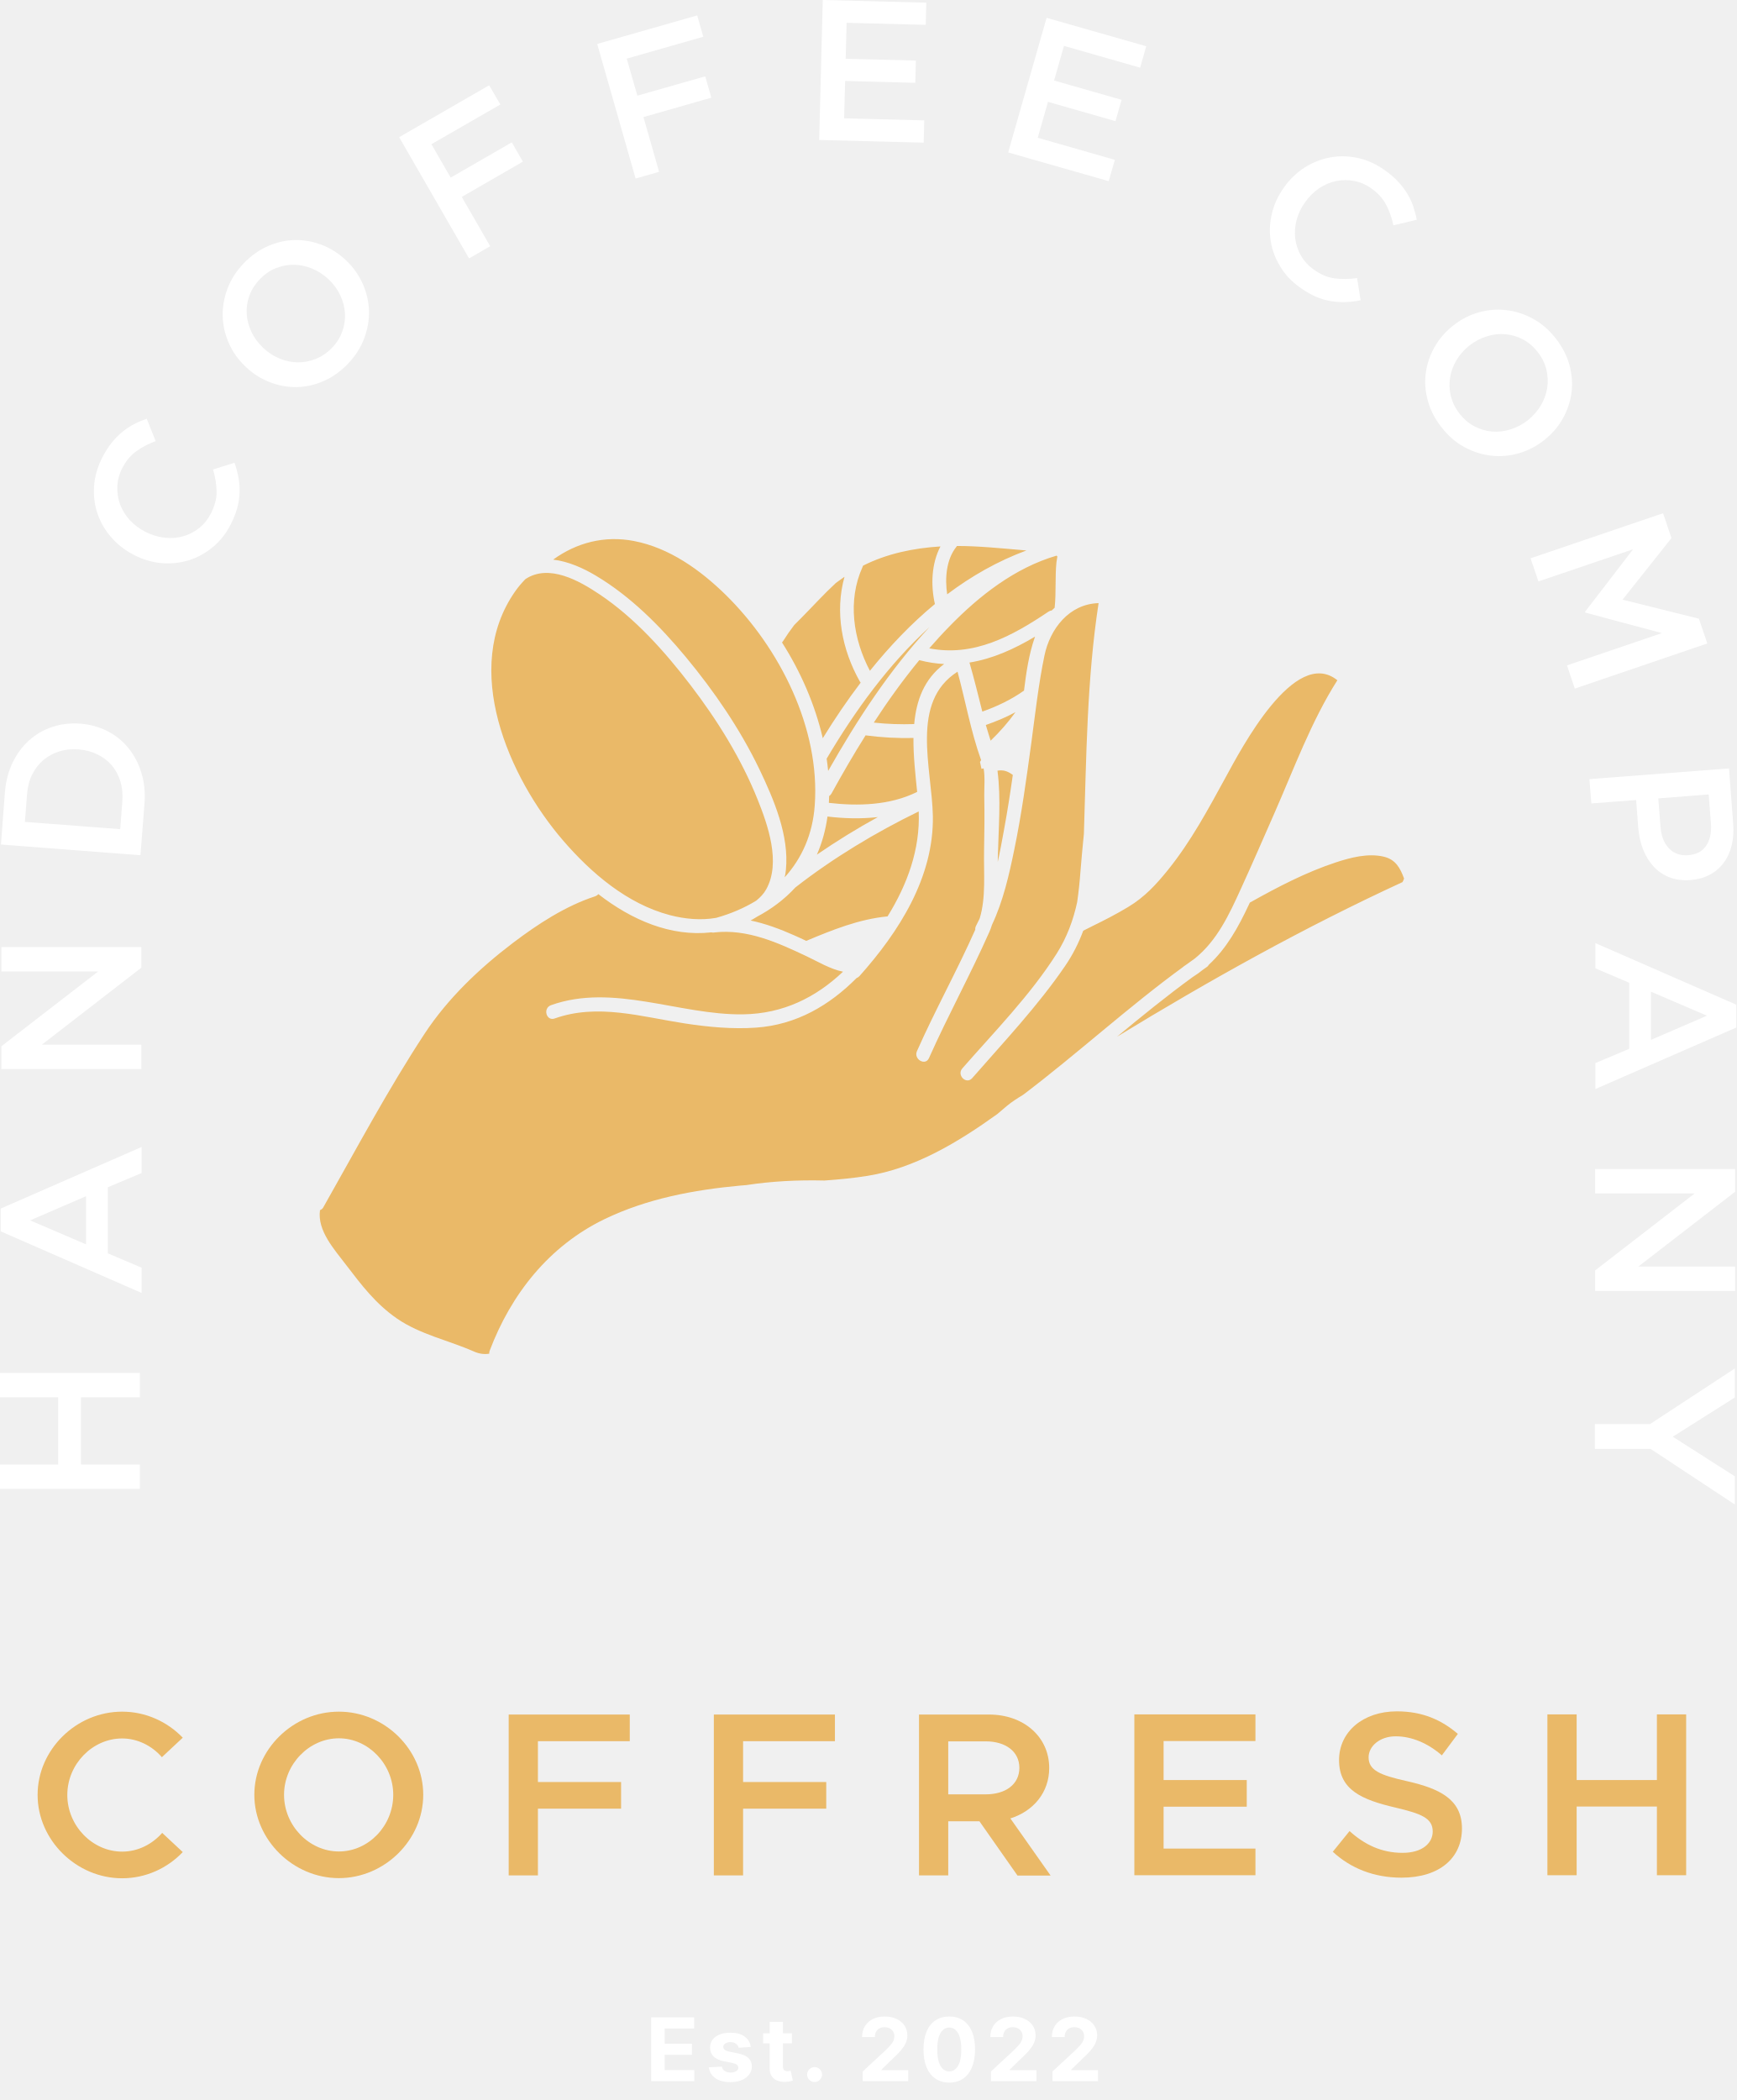
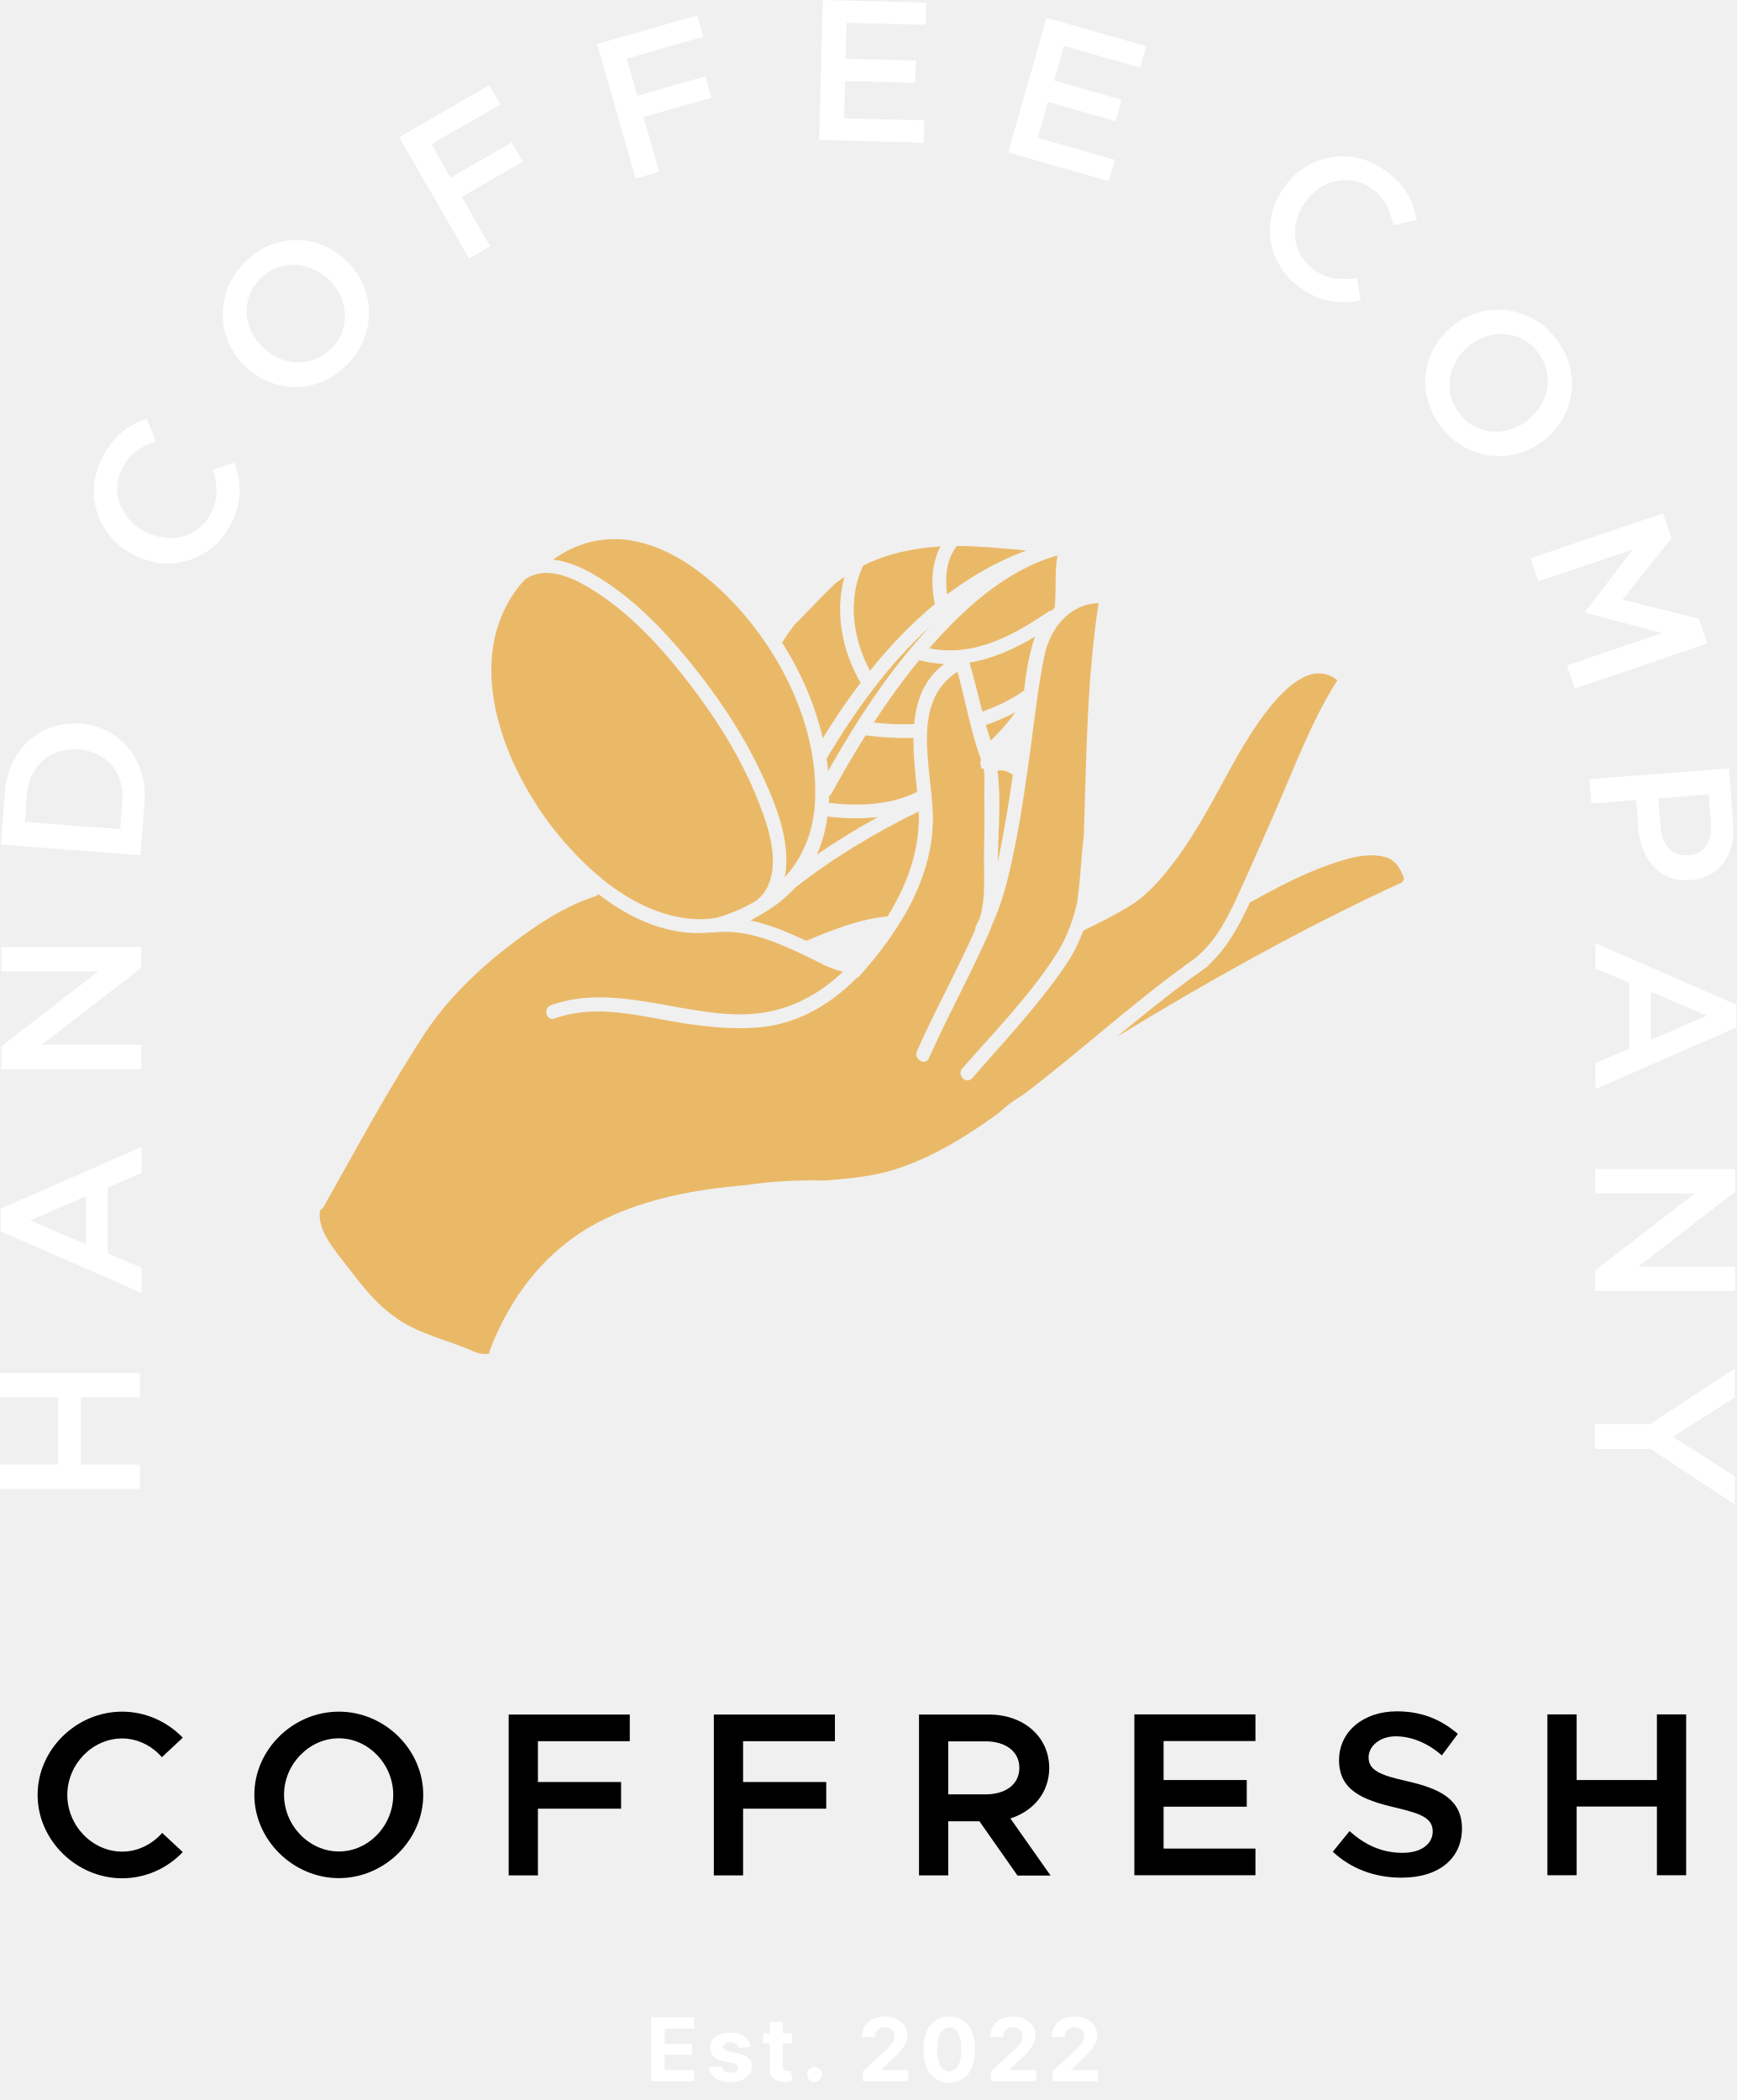
<svg xmlns="http://www.w3.org/2000/svg" width="277" height="335" viewBox="0 0 277 335" fill="none">
  <path d="M12.917 222.9H22.316V219.011H0V222.9H9.281V233.622H0V237.51H22.316V233.622H12.917V222.9ZM0.118 192.794V196.432L22.597 206.256V202.234L17.205 199.937V189.391L22.597 187.124V182.97L0.118 192.794ZM13.729 190.82V198.508L4.802 194.679L13.729 190.82ZM15.658 154.972L0.221 166.902V170.54H22.552V166.652H6.673L22.552 154.368V151.083H0.221V154.972H15.658ZM12.787 115.441C11.224 115.323 9.737 115.5 8.338 115.97C6.939 116.426 5.702 117.148 4.626 118.121C3.551 119.094 2.668 120.287 1.99 121.699C1.328 123.113 0.915 124.675 0.782 126.413L0.15 134.72L22.408 136.428L23.055 128.121C23.188 126.383 23.01 124.763 22.554 123.276C22.097 121.774 21.405 120.463 20.492 119.342C19.579 118.209 18.459 117.309 17.134 116.632C15.808 115.955 14.365 115.557 12.788 115.439L12.787 115.441ZM12.536 119.55C13.656 119.638 14.657 119.904 15.54 120.345C16.438 120.787 17.205 121.361 17.823 122.083C18.442 122.805 18.898 123.66 19.207 124.645C19.501 125.633 19.604 126.707 19.515 127.87L19.177 132.273L3.975 131.11L4.314 126.707C4.402 125.543 4.667 124.498 5.124 123.57C5.595 122.642 6.185 121.862 6.92 121.243C7.642 120.639 8.495 120.167 9.453 119.874C10.396 119.565 11.427 119.462 12.532 119.55H12.536ZM37.415 73.818L33.997 74.894C34.35 76.16 34.541 77.338 34.556 78.444C34.571 79.549 34.261 80.711 33.643 81.919C33.157 82.862 32.523 83.642 31.743 84.261C30.963 84.88 30.093 85.307 29.15 85.572C28.207 85.823 27.219 85.896 26.188 85.763C25.171 85.645 24.17 85.337 23.184 84.835C22.196 84.319 21.358 83.687 20.679 82.935C19.987 82.17 19.486 81.345 19.147 80.432C18.823 79.519 18.676 78.562 18.721 77.574C18.765 76.573 19.029 75.601 19.515 74.658C20.105 73.524 20.842 72.626 21.755 71.977C22.668 71.315 23.698 70.784 24.834 70.373L23.405 66.809C22.713 67.045 22.035 67.325 21.386 67.664C20.739 68.002 20.12 68.416 19.515 68.902C18.926 69.374 18.367 69.948 17.821 70.625C17.291 71.287 16.79 72.084 16.318 72.982C15.551 74.499 15.11 76.016 15.007 77.548C14.904 79.065 15.08 80.524 15.551 81.923C16.023 83.307 16.745 84.573 17.746 85.709C18.734 86.857 19.94 87.785 21.355 88.522C22.797 89.259 24.271 89.701 25.773 89.833C27.29 89.951 28.735 89.803 30.104 89.377C31.488 88.95 32.755 88.258 33.918 87.301C35.082 86.358 36.04 85.15 36.79 83.692C37.261 82.765 37.615 81.88 37.851 81.027C38.086 80.172 38.204 79.347 38.219 78.552C38.249 77.742 38.189 76.962 38.043 76.18C37.91 75.4 37.69 74.618 37.411 73.824L37.415 73.818ZM55.224 41.548C54.09 40.472 52.824 39.647 51.41 39.088C49.995 38.544 48.551 38.278 47.094 38.293C45.637 38.308 44.207 38.632 42.778 39.251C41.364 39.855 40.054 40.783 38.859 42.034C37.68 43.271 36.812 44.627 36.281 46.084C35.737 47.543 35.486 49.015 35.529 50.487C35.574 51.974 35.913 53.403 36.53 54.787C37.149 56.172 38.017 57.41 39.168 58.483C40.301 59.574 41.583 60.399 42.982 60.943C44.396 61.502 45.84 61.768 47.298 61.753C48.755 61.723 50.184 61.415 51.614 60.795C53.028 60.191 54.339 59.248 55.531 58.012C56.709 56.761 57.579 55.405 58.109 53.962C58.653 52.503 58.904 51.031 58.861 49.559C58.816 48.072 58.477 46.643 57.858 45.259C57.239 43.875 56.371 42.636 55.222 41.548H55.224ZM52.441 44.567C53.221 45.317 53.84 46.157 54.281 47.099C54.723 48.042 54.974 48.985 55.032 49.956C55.091 50.928 54.959 51.886 54.62 52.842C54.281 53.8 53.737 54.683 52.97 55.478C52.205 56.273 51.35 56.862 50.392 57.245C49.434 57.627 48.463 57.819 47.476 57.804C46.503 57.789 45.532 57.584 44.574 57.185C43.616 56.789 42.748 56.215 41.953 55.463C41.173 54.712 40.554 53.873 40.112 52.945C39.671 52.002 39.42 51.044 39.36 50.087C39.3 49.114 39.433 48.143 39.774 47.2C40.112 46.243 40.672 45.36 41.424 44.565C42.189 43.77 43.044 43.166 44.002 42.782C44.959 42.401 45.93 42.223 46.918 42.238C47.904 42.253 48.862 42.459 49.82 42.857C50.777 43.256 51.645 43.83 52.442 44.567H52.441ZM78.041 13.608L63.68 21.885L74.831 41.224L78.204 39.281L73.668 31.415L83.418 25.789L81.65 22.71L71.9 28.336L68.821 23.005L79.824 16.672L78.041 13.608ZM111.228 2.46L95.275 7.011L101.403 28.484L105.145 27.409L102.655 18.675L113.481 15.583L112.508 12.181L101.682 15.26L99.989 9.353L112.201 5.862L111.228 2.46ZM147.773 0.426L131.262 0L130.688 22.328L147.364 22.755L147.451 19.205L134.665 18.881L134.828 12.916L146.022 13.211L146.11 9.661L134.916 9.383L135.063 3.638L147.687 3.962L147.775 0.426H147.773ZM182.861 7.379L166.967 2.843L160.84 24.317L176.882 28.898L177.855 25.495L165.555 21.975L167.19 16.245L177.958 19.324L178.93 15.922L168.162 12.843L169.739 7.319L181.892 10.795L182.865 7.377L182.861 7.379ZM217.063 47.896L216.504 44.361C215.193 44.537 213.999 44.552 212.91 44.406C211.805 44.258 210.701 43.802 209.595 43.007C208.726 42.388 208.048 41.651 207.549 40.783C207.062 39.928 206.754 39.015 206.636 38.042C206.518 37.07 206.591 36.084 206.857 35.081C207.122 34.081 207.579 33.138 208.226 32.238C208.86 31.34 209.61 30.604 210.45 30.029C211.305 29.47 212.203 29.072 213.161 28.881C214.104 28.69 215.077 28.675 216.05 28.866C217.02 29.057 217.95 29.455 218.803 30.074C219.849 30.811 220.629 31.679 221.145 32.682C221.662 33.669 222.043 34.758 222.294 35.951L226.021 35.053C225.888 34.331 225.697 33.624 225.461 32.932C225.225 32.24 224.917 31.563 224.518 30.914C224.122 30.25 223.635 29.603 223.046 28.984C222.472 28.349 221.765 27.747 220.925 27.158C219.54 26.17 218.096 25.508 216.609 25.2C215.107 24.876 213.647 24.846 212.205 25.112C210.761 25.377 209.407 25.922 208.125 26.732C206.859 27.541 205.753 28.602 204.84 29.898C203.897 31.223 203.25 32.609 202.909 34.096C202.556 35.568 202.496 37.012 202.719 38.441C202.939 39.87 203.456 41.224 204.236 42.505C205.003 43.802 206.062 44.92 207.403 45.863C208.243 46.467 209.081 46.954 209.878 47.305C210.688 47.659 211.483 47.895 212.278 48.027C213.073 48.16 213.853 48.218 214.65 48.19C215.445 48.16 216.24 48.072 217.065 47.896H217.063ZM246.333 70.225C247.571 69.252 248.557 68.118 249.309 66.792C250.046 65.466 250.518 64.097 250.709 62.638C250.899 61.196 250.782 59.722 250.385 58.235C249.973 56.733 249.236 55.319 248.176 53.964C247.115 52.608 245.892 51.563 244.537 50.828C243.168 50.09 241.753 49.634 240.279 49.471C238.807 49.295 237.333 49.426 235.876 49.84C234.416 50.253 233.077 50.945 231.839 51.931C230.602 52.904 229.614 54.037 228.862 55.364C228.11 56.675 227.654 58.059 227.463 59.518C227.272 60.962 227.375 62.434 227.787 63.921C228.185 65.408 228.92 66.837 229.996 68.191C231.057 69.548 232.263 70.593 233.634 71.328C235.004 72.065 236.418 72.522 237.89 72.684C239.365 72.86 240.822 72.729 242.279 72.316C243.738 71.903 245.093 71.197 246.329 70.225H246.333ZM243.74 67.043C242.885 67.707 241.957 68.192 240.971 68.502C239.984 68.811 238.998 68.928 238.04 68.841C237.067 68.766 236.139 68.487 235.241 68.016C234.343 67.559 233.548 66.882 232.871 66.012C232.179 65.144 231.723 64.215 231.472 63.214C231.221 62.213 231.178 61.226 231.339 60.253C231.487 59.28 231.825 58.352 232.355 57.455C232.884 56.572 233.578 55.79 234.431 55.113C235.286 54.449 236.214 53.964 237.2 53.654C238.188 53.345 239.174 53.227 240.132 53.315C241.104 53.39 242.032 53.669 242.93 54.125C243.828 54.596 244.625 55.274 245.302 56.144C245.994 57.011 246.451 57.941 246.702 58.942C246.937 59.943 246.982 60.93 246.834 61.903C246.672 62.875 246.333 63.803 245.804 64.701C245.272 65.586 244.58 66.366 243.742 67.043H243.74ZM265.143 100.993L249.987 106.148L251.238 109.844L272.376 102.643L271.034 98.696L258.852 95.662L266.659 85.838L265.317 81.876L244.18 89.064L245.433 92.748L260.532 87.622L252.873 97.594L252.918 97.727L265.143 100.997V100.993ZM269.68 140.391C270.828 140.303 271.844 140.023 272.714 139.566C273.597 139.11 274.349 138.476 274.938 137.696C275.543 136.916 275.984 135.988 276.25 134.913C276.515 133.837 276.603 132.659 276.5 131.362L275.838 122.584L253.567 124.292L253.876 128.166L261.02 127.621L261.359 132.055C261.462 133.291 261.712 134.426 262.124 135.487C262.537 136.547 263.097 137.445 263.789 138.212C264.481 138.977 265.336 139.552 266.322 139.95C267.31 140.333 268.428 140.479 269.68 140.391ZM269.296 136.43C268.088 136.519 267.072 136.164 266.277 135.354C265.482 134.544 265.025 133.409 264.908 131.907L264.554 127.356L272.596 126.737L272.95 131.303C273.068 132.762 272.817 133.953 272.213 134.883C271.609 135.811 270.638 136.325 269.296 136.428V136.43ZM277 163.913V160.275L254.521 150.451V154.473L259.913 156.77V167.316L254.521 169.585V173.722L277 163.913ZM263.39 165.887V158.199L272.318 162.028L263.39 165.887ZM261.372 202.045L276.809 190.115V186.492H254.478V190.381H270.357L254.478 202.665V205.934H276.809V202.045H261.372ZM263.331 231.134L276.764 240V235.509L266.866 229.19L276.764 222.932V218.306L263.243 227.172H254.433V231.134H263.331Z" fill="white" />
  <path d="M174.187 147.784C173.73 148.018 173.273 148.237 172.816 148.471C172.093 150.404 171.164 152.29 169.896 154.133C165.546 160.496 160.163 166.187 155.092 171.995C154.148 173.064 152.584 171.498 153.528 170.431C158.675 164.549 164.353 158.772 168.555 152.158C170.222 149.525 171.224 146.773 171.844 143.921C172.08 142.282 172.258 140.614 172.374 138.977C172.537 136.987 172.713 134.997 172.919 133.007C173.318 120.704 173.391 108.415 175.263 96.213C170.559 96.345 167.506 100.325 166.622 104.597C165.679 109.147 165.164 113.799 164.544 118.407C163.761 124.156 162.98 129.906 161.8 135.597C160.974 139.622 160.03 143.776 158.261 147.52C158.143 147.916 157.995 148.31 157.819 148.705C154.811 155.495 151.227 162.005 148.204 168.792C147.629 170.095 145.711 168.969 146.286 167.681C149.191 161.126 152.685 154.852 155.592 148.297C155.562 148.107 155.607 147.886 155.725 147.667C155.916 147.301 156.109 146.92 156.285 146.539C157.332 143.189 156.918 139.137 156.993 135.712C157.051 132.801 157.081 129.875 157.023 126.95C157.008 125.648 157.171 123.979 156.92 122.576C156.802 122.606 156.684 122.621 156.581 122.649C156.493 122.283 156.418 121.917 156.345 121.551C156.403 121.449 156.463 121.359 156.521 121.257C154.884 116.692 154.03 111.85 152.76 107.153C145.151 111.995 148.676 122.5 148.824 130.181C148.987 139.954 143.412 148.659 137.115 155.71C136.967 155.872 136.819 155.959 136.658 156.019C132.353 160.35 127.089 163.48 120.6 163.934C116.839 164.197 112.961 163.831 109.245 163.261C102.359 162.208 95.34 160.028 88.497 162.471C87.154 162.954 86.564 160.833 87.907 160.35C97.831 156.808 108.374 161.944 118.519 161.812C125.008 161.724 130.212 159.062 134.488 155.01C132.454 154.599 130.36 153.341 128.752 152.581C124.12 150.387 119.225 148.148 113.961 148.748C113.946 148.748 113.931 148.763 113.916 148.763H113.886C113.738 148.778 113.605 148.763 113.487 148.733C107 149.465 100.776 146.758 95.452 142.633C95.334 142.78 95.171 142.897 94.935 142.985C90.188 144.536 85.764 147.433 81.811 150.432C76.474 154.484 71.445 159.268 67.758 164.87C61.904 173.779 56.845 183.303 51.596 192.565C51.463 192.829 51.257 192.974 51.051 193.048C50.594 196.326 53.308 199.265 55.224 201.798C57.701 205.031 59.943 208 63.334 210.341C67.02 212.886 71.606 213.823 75.663 215.623C76.474 215.974 77.299 216.076 78.052 215.945C78.037 215.798 78.052 215.638 78.125 215.461C81.532 206.448 87.577 198.782 96.411 194.496C103.194 191.218 110.655 189.814 118.131 189.126C118.427 189.111 118.736 189.082 119.03 189.054C123.16 188.424 127.274 188.22 131.52 188.322C133.819 188.16 136.121 187.941 138.391 187.577C145.955 186.376 152.858 182.207 159.109 177.716C159.626 177.278 160.141 176.839 160.658 176.399C161.439 175.756 162.31 175.199 163.208 174.658L163.326 174.571C171.982 168.003 180.003 160.628 188.792 154.22C188.85 154.161 188.91 154.103 188.998 154.058C189.043 154.029 189.086 154.001 189.131 153.971C189.618 153.62 190.118 153.254 190.62 152.903C194.174 150.036 196.09 145.909 197.978 141.755C199.806 137.76 201.546 133.737 203.315 129.715C206.413 122.679 209.2 115.04 213.357 108.517C206.544 103.045 197.933 119.62 195.543 123.981C192.712 129.146 190.058 134.135 186.343 138.758C184.44 141.114 182.612 143.104 179.986 144.683C178.099 145.824 176.153 146.82 174.175 147.784H174.187ZM168.686 88.781C168.641 88.724 168.598 88.679 168.568 88.635C161.903 90.58 156.212 95.043 151.448 99.944C150.341 101.07 149.279 102.241 148.247 103.426C155.339 104.816 161.444 101.496 167.27 97.573C167.447 97.456 167.624 97.399 167.785 97.384C167.933 97.237 168.094 97.092 168.257 96.945V96.901C168.508 94.515 168.302 92.087 168.538 89.718C168.583 89.396 168.626 89.088 168.686 88.781ZM133.34 93.008C131.422 94.779 129.654 96.739 127.885 98.525C127.488 98.918 127.089 99.314 126.705 99.71C126.072 100.544 125.467 101.406 124.907 102.298C124.862 102.373 124.804 102.43 124.759 102.49C127.767 107.214 130.023 112.422 131.261 117.762C133.119 114.749 135.125 111.765 137.306 108.898C137.263 108.853 137.218 108.796 137.188 108.736C134.299 103.63 133.162 97.618 134.726 92.014C134.254 92.336 133.797 92.672 133.34 93.008ZM223.749 140.716C223.852 140.525 223.94 140.335 224 140.146C223.395 138.537 222.702 137.102 220.711 136.649C218.219 136.078 215.477 136.796 213.117 137.57C208.325 139.15 203.827 141.506 199.433 143.964C199.418 143.979 199.403 143.979 199.388 143.994C199.33 144.111 199.285 144.228 199.225 144.345C197.53 147.959 195.686 151.279 192.854 153.899C192.781 154.03 192.663 154.177 192.5 154.279C192.309 154.411 192.131 154.543 191.94 154.673C191.41 155.099 190.848 155.508 190.259 155.874C186.114 158.887 182.148 162.12 178.196 165.383C192.942 156.385 208.115 147.914 223.747 140.718L223.749 140.716ZM158.04 118.156C157.789 117.322 157.51 116.488 157.274 115.654C158.91 115.083 160.502 114.425 162.006 113.606C160.826 115.245 159.5 116.752 158.04 118.156ZM163.364 110.169C161.313 111.618 159.072 112.684 156.714 113.519C156.051 110.901 155.416 108.281 154.663 105.691C158.336 105.106 161.8 103.541 165.134 101.551C165.119 101.596 165.104 101.624 165.089 101.668C164.145 104.346 163.718 107.287 163.364 110.169ZM145.728 117.718C145.698 120.57 146.037 123.526 146.318 126.335C146.303 126.35 146.288 126.35 146.273 126.35C141.983 128.47 136.924 128.617 132.235 128.076C132.25 127.725 132.265 127.359 132.278 126.993C132.411 126.906 132.544 126.774 132.647 126.597C134.372 123.466 136.171 120.351 138.089 117.307C140.625 117.643 143.176 117.79 145.728 117.718ZM132.014 130.256C134.653 130.577 137.381 130.649 140.05 130.343C136.718 132.171 133.445 134.191 130.317 136.34C131.173 134.408 131.718 132.361 132.014 130.254V130.256ZM132.117 122.985V122.97C132.059 122.327 131.969 121.683 131.881 121.04V121.025C136.364 113.446 141.732 105.999 148.294 100.031C141.91 106.878 136.718 114.866 132.117 122.985ZM163.083 87.756C163.304 87.785 163.525 87.8 163.746 87.813C159.16 89.51 154.957 91.91 151.109 94.807C150.725 92.261 150.961 89.263 152.554 87.258C152.599 87.213 152.627 87.156 152.657 87.096C156.137 87.096 159.618 87.462 163.083 87.754V87.756ZM150.034 87.17C148.588 89.935 148.47 93.359 149.15 96.358C145.344 99.504 141.91 103.118 138.782 107.008C136.113 101.962 135.185 95.831 137.587 90.491C137.632 90.403 137.66 90.329 137.675 90.242C141.494 88.311 145.756 87.432 150.032 87.17H150.034ZM101.151 86.306C106.799 87.39 111.725 90.929 115.749 94.864C124.39 103.35 130.879 116.194 129.978 128.483C129.654 133.091 127.915 136.939 125.186 139.952C125.274 139.559 125.334 139.178 125.379 138.767C125.924 133.295 123.461 127.547 121.161 122.732C118.064 116.295 113.979 110.327 109.423 104.825C105.323 99.894 100.634 95.154 95.089 91.849C93.098 90.649 90.665 89.552 88.246 89.274C91.976 86.567 96.43 85.396 101.149 86.303L101.151 86.306ZM106.857 145.982C100.059 144.196 94.308 139.267 89.84 134.089C81.111 123.964 73.545 106.599 82.216 94.296C82.687 93.623 83.232 92.993 83.807 92.393C87.568 89.877 92.433 92.657 95.664 94.822C101.312 98.61 106.031 103.907 110.129 109.247C114.419 114.851 118.24 120.98 120.865 127.535C122.517 131.645 124.596 137.6 122.251 141.844C121.869 142.546 121.292 143.161 120.629 143.687C118.712 144.858 116.56 145.779 114.245 146.422C111.798 146.846 109.262 146.611 106.857 145.983V145.982ZM141.599 146.186C137.042 146.624 132.81 148.338 128.622 150.092C128.003 149.798 127.385 149.506 126.75 149.228C124.508 148.234 122.148 147.34 119.746 146.844C120.085 146.654 120.423 146.463 120.762 146.244C123.049 145.03 125.126 143.494 126.881 141.576C132.898 136.881 139.696 132.784 146.567 129.447C146.818 135.489 144.739 141.123 141.597 146.184L141.599 146.186ZM145.846 115.507C143.692 115.579 141.541 115.507 139.402 115.273C141.644 111.82 144.048 108.485 146.657 105.31C148.013 105.661 149.326 105.866 150.624 105.925C147.408 108.339 146.185 111.748 145.846 115.509V115.507ZM159.176 137.481C159.176 137.203 159.191 136.926 159.191 136.662C159.294 132.214 159.721 127.416 159.133 122.939C160.004 122.792 160.71 122.983 161.508 123.569C161.538 123.598 161.566 123.598 161.581 123.613C161.169 126.54 160.712 129.451 160.18 132.348C159.871 134.046 159.56 135.757 159.178 137.483L159.176 137.481ZM146.981 95.816C146.908 95.801 146.833 95.801 146.76 95.786C146.878 95.756 146.996 95.741 147.114 95.727C147.069 95.756 147.026 95.786 146.981 95.814V95.816Z" fill="#EAB968" />
-   <path d="M6 286.315C6 279.099 12.172 273.049 19.485 273.049C23.252 273.049 26.702 274.652 29.156 277.204L25.827 280.314C24.248 278.491 21.939 277.325 19.485 277.325C14.747 277.325 10.738 281.431 10.738 286.34C10.738 291.248 14.747 295.378 19.485 295.378C21.988 295.378 24.272 294.212 25.876 292.39L29.156 295.451C26.702 298.027 23.252 299.63 19.485 299.63C12.172 299.63 6 293.532 6 286.34V286.315Z" fill="#EAB968" />
-   <path d="M40.576 286.315C40.576 279.099 46.748 273.049 54.061 273.049C61.375 273.049 67.522 279.099 67.522 286.315C67.522 293.532 61.35 299.606 54.061 299.606C46.772 299.606 40.576 293.507 40.576 286.315ZM62.736 286.315C62.736 281.431 58.775 277.301 54.061 277.301C49.347 277.301 45.314 281.407 45.314 286.315C45.314 291.223 49.323 295.354 54.061 295.354C58.799 295.354 62.736 291.248 62.736 286.315Z" fill="#EAB968" />
-   <path d="M85.818 277.762V284.274H99.085V288.526H85.818V299.169H81.153V273.51H100.47V277.762H85.818Z" fill="#EAB968" />
-   <path d="M118.548 277.762V284.274H131.814V288.526H118.548V299.169H113.882V273.51H133.199V277.762H118.548Z" fill="#EAB968" />
-   <path d="M162.308 299.169L156.258 290.543H151.277V299.169H146.612V273.51H157.789C163.28 273.51 167.386 277.033 167.386 282.039C167.386 285.926 164.884 288.915 161.19 290.081L167.605 299.193H162.308V299.169ZM151.277 286.242H157.254C160.437 286.242 162.624 284.639 162.624 282.014C162.624 279.39 160.413 277.787 157.254 277.787H151.277V286.218V286.242Z" fill="#EAB968" />
-   <path d="M185.634 277.762V283.958H198.901V288.21H185.634V294.892H200.286V299.144H180.969V273.486H200.286V277.738H185.634V277.762Z" fill="#EAB968" />
-   <path d="M212.605 295.427L215.302 292.098C217.659 294.236 220.38 295.573 223.757 295.573C226.94 295.573 228.568 293.993 228.568 292.171C228.568 290.033 226.746 289.328 222.64 288.356C217.343 287.117 213.625 285.586 213.625 280.775C213.625 276.28 217.44 273 222.858 273C226.94 273 230.002 274.385 232.578 276.596L230.026 280.022C227.791 278.078 225.215 276.985 222.664 276.985C220.113 276.985 218.339 278.564 218.339 280.338C218.339 282.428 220.234 283.181 224.316 284.104C229.662 285.295 233.234 287.02 233.234 291.685C233.234 296.35 229.71 299.533 223.587 299.533C219.189 299.533 215.448 298.027 212.605 295.378V295.427Z" fill="#EAB968" />
-   <path d="M269 273.486V299.144H264.335V288.186H251.53V299.144H246.865V273.486H251.53V283.958H264.335V273.486H269Z" fill="#EAB968" />
+   <path d="M6 286.315C6 279.099 12.172 273.049 19.485 273.049C23.252 273.049 26.702 274.652 29.156 277.204L25.827 280.314C24.248 278.491 21.939 277.325 19.485 277.325C14.747 277.325 10.738 281.431 10.738 286.34C10.738 291.248 14.747 295.378 19.485 295.378C21.988 295.378 24.272 294.212 25.876 292.39L29.156 295.451C26.702 298.027 23.252 299.63 19.485 299.63C12.172 299.63 6 293.532 6 286.34V286.315Z" fill="black" />
+   <path d="M40.576 286.315C40.576 279.099 46.748 273.049 54.061 273.049C61.375 273.049 67.522 279.099 67.522 286.315C67.522 293.532 61.35 299.606 54.061 299.606C46.772 299.606 40.576 293.507 40.576 286.315ZM62.736 286.315C62.736 281.431 58.775 277.301 54.061 277.301C49.347 277.301 45.314 281.407 45.314 286.315C45.314 291.223 49.323 295.354 54.061 295.354C58.799 295.354 62.736 291.248 62.736 286.315Z" fill="black" />
+   <path d="M85.818 277.762V284.274H99.085V288.526H85.818V299.169H81.153V273.51H100.47V277.762H85.818Z" fill="black" />
+   <path d="M118.548 277.762V284.274H131.814V288.526H118.548V299.169H113.882V273.51H133.199V277.762H118.548Z" fill="black" />
+   <path d="M162.308 299.169L156.258 290.543H151.277V299.169H146.612V273.51H157.789C163.28 273.51 167.386 277.033 167.386 282.039C167.386 285.926 164.884 288.915 161.19 290.081L167.605 299.193H162.308V299.169ZM151.277 286.242H157.254C160.437 286.242 162.624 284.639 162.624 282.014C162.624 279.39 160.413 277.787 157.254 277.787H151.277V286.218V286.242Z" fill="black" />
+   <path d="M185.634 277.762V283.958H198.901V288.21H185.634V294.892H200.286V299.144H180.969V273.486H200.286V277.738H185.634V277.762Z" fill="black" />
+   <path d="M212.605 295.427L215.302 292.098C217.659 294.236 220.38 295.573 223.757 295.573C226.94 295.573 228.568 293.993 228.568 292.171C228.568 290.033 226.746 289.328 222.64 288.356C217.343 287.117 213.625 285.586 213.625 280.775C213.625 276.28 217.44 273 222.858 273C226.94 273 230.002 274.385 232.578 276.596L230.026 280.022C227.791 278.078 225.215 276.985 222.664 276.985C220.113 276.985 218.339 278.564 218.339 280.338C218.339 282.428 220.234 283.181 224.316 284.104C229.662 285.295 233.234 287.02 233.234 291.685C233.234 296.35 229.71 299.533 223.587 299.533C219.189 299.533 215.448 298.027 212.605 295.378V295.427Z" fill="black" />
+   <path d="M269 273.486V299.144H264.335V288.186H251.53V299.144H246.865V273.486H251.53V283.958H264.335V273.486H269Z" fill="black" />
  <path d="M103.885 332V321.818H110.746V323.593H106.038V326.019H110.393V327.794H106.038V330.225H110.766V332H103.885ZM119.771 326.541L117.832 326.661C117.799 326.495 117.728 326.346 117.618 326.213C117.509 326.077 117.365 325.969 117.186 325.89C117.01 325.807 116.8 325.766 116.555 325.766C116.226 325.766 115.95 325.835 115.724 325.974C115.499 326.11 115.386 326.293 115.386 326.521C115.386 326.704 115.459 326.858 115.605 326.984C115.751 327.11 116.001 327.211 116.356 327.287L117.738 327.565C118.48 327.718 119.034 327.963 119.398 328.301C119.763 328.639 119.945 329.083 119.945 329.634C119.945 330.134 119.798 330.573 119.503 330.951C119.211 331.329 118.81 331.624 118.3 331.836C117.792 332.045 117.207 332.149 116.545 332.149C115.534 332.149 114.728 331.939 114.128 331.518C113.532 331.094 113.182 330.517 113.079 329.788L115.162 329.678C115.225 329.987 115.378 330.222 115.62 330.384C115.862 330.543 116.172 330.623 116.55 330.623C116.921 330.623 117.219 330.552 117.444 330.409C117.673 330.263 117.789 330.076 117.792 329.847C117.789 329.655 117.708 329.498 117.549 329.375C117.39 329.249 117.144 329.153 116.813 329.087L115.491 328.823C114.745 328.674 114.19 328.415 113.825 328.048C113.464 327.68 113.283 327.211 113.283 326.641C113.283 326.15 113.416 325.728 113.681 325.373C113.949 325.018 114.326 324.745 114.809 324.553C115.297 324.36 115.867 324.264 116.52 324.264C117.484 324.264 118.243 324.468 118.797 324.876C119.354 325.283 119.678 325.839 119.771 326.541ZM126.341 324.364V325.955H121.742V324.364H126.341ZM122.786 322.534H124.904V329.653C124.904 329.849 124.934 330.001 124.993 330.111C125.053 330.217 125.136 330.291 125.242 330.335C125.351 330.378 125.477 330.399 125.62 330.399C125.719 330.399 125.819 330.391 125.918 330.374C126.017 330.354 126.094 330.339 126.147 330.33L126.48 331.906C126.374 331.939 126.225 331.977 126.032 332.02C125.84 332.066 125.606 332.094 125.331 332.104C124.821 332.124 124.373 332.056 123.989 331.901C123.608 331.745 123.311 331.503 123.099 331.175C122.887 330.847 122.783 330.432 122.786 329.932V322.534ZM129.958 332.129C129.63 332.129 129.348 332.013 129.113 331.781C128.881 331.546 128.765 331.264 128.765 330.936C128.765 330.611 128.881 330.333 129.113 330.101C129.348 329.869 129.63 329.753 129.958 329.753C130.276 329.753 130.555 329.869 130.793 330.101C131.032 330.333 131.151 330.611 131.151 330.936C131.151 331.155 131.095 331.355 130.982 331.538C130.873 331.717 130.729 331.861 130.55 331.97C130.371 332.076 130.174 332.129 129.958 332.129ZM137.632 332V330.449L141.256 327.093C141.564 326.795 141.823 326.526 142.032 326.288C142.244 326.049 142.405 325.815 142.514 325.587C142.623 325.355 142.678 325.104 142.678 324.836C142.678 324.538 142.61 324.281 142.474 324.065C142.338 323.847 142.153 323.679 141.917 323.563C141.682 323.444 141.415 323.384 141.117 323.384C140.805 323.384 140.534 323.447 140.302 323.573C140.07 323.699 139.891 323.88 139.765 324.115C139.639 324.35 139.576 324.63 139.576 324.955H137.532C137.532 324.289 137.683 323.711 137.985 323.22C138.287 322.73 138.709 322.35 139.253 322.082C139.796 321.813 140.423 321.679 141.132 321.679C141.861 321.679 142.496 321.808 143.036 322.067C143.58 322.322 144.002 322.677 144.304 323.131C144.605 323.585 144.756 324.105 144.756 324.692C144.756 325.076 144.68 325.456 144.528 325.83C144.378 326.205 144.112 326.621 143.727 327.078C143.343 327.532 142.801 328.077 142.101 328.714L140.615 330.17V330.24H144.89V332H137.632ZM151.442 332.224C150.587 332.22 149.852 332.01 149.235 331.592C148.622 331.175 148.15 330.57 147.818 329.778C147.49 328.986 147.328 328.033 147.331 326.919C147.331 325.809 147.495 324.862 147.823 324.08C148.155 323.298 148.627 322.703 149.24 322.295C149.857 321.884 150.591 321.679 151.442 321.679C152.294 321.679 153.027 321.884 153.64 322.295C154.256 322.706 154.73 323.303 155.062 324.085C155.393 324.864 155.557 325.809 155.554 326.919C155.554 328.036 155.388 328.991 155.057 329.783C154.729 330.575 154.258 331.18 153.645 331.597C153.032 332.015 152.298 332.224 151.442 332.224ZM151.442 330.439C152.026 330.439 152.491 330.146 152.839 329.559C153.188 328.972 153.36 328.092 153.357 326.919C153.357 326.147 153.277 325.504 153.118 324.99C152.962 324.476 152.74 324.09 152.452 323.832C152.167 323.573 151.83 323.444 151.442 323.444C150.862 323.444 150.398 323.734 150.05 324.314C149.702 324.894 149.527 325.762 149.523 326.919C149.523 327.701 149.601 328.354 149.757 328.878C149.916 329.398 150.14 329.789 150.428 330.051C150.717 330.31 151.055 330.439 151.442 330.439ZM158.089 332V330.449L161.713 327.093C162.021 326.795 162.28 326.526 162.489 326.288C162.701 326.049 162.862 325.815 162.971 325.587C163.08 325.355 163.135 325.104 163.135 324.836C163.135 324.538 163.067 324.281 162.931 324.065C162.795 323.847 162.61 323.679 162.374 323.563C162.139 323.444 161.872 323.384 161.574 323.384C161.262 323.384 160.991 323.447 160.759 323.573C160.527 323.699 160.348 323.88 160.222 324.115C160.096 324.35 160.033 324.63 160.033 324.955H157.99C157.99 324.289 158.14 323.711 158.442 323.22C158.744 322.73 159.166 322.35 159.71 322.082C160.253 321.813 160.88 321.679 161.589 321.679C162.318 321.679 162.953 321.808 163.493 322.067C164.037 322.322 164.459 322.677 164.761 323.131C165.062 323.585 165.213 324.105 165.213 324.692C165.213 325.076 165.137 325.456 164.985 325.83C164.835 326.205 164.569 326.621 164.184 327.078C163.8 327.532 163.258 328.077 162.558 328.714L161.072 330.17V330.24H165.347V332H158.089ZM167.907 332V330.449L171.532 327.093C171.84 326.795 172.098 326.526 172.307 326.288C172.519 326.049 172.68 325.815 172.789 325.587C172.899 325.355 172.953 325.104 172.953 324.836C172.953 324.538 172.886 324.281 172.75 324.065C172.614 323.847 172.428 323.679 172.193 323.563C171.958 323.444 171.691 323.384 171.392 323.384C171.081 323.384 170.809 323.447 170.577 323.573C170.345 323.699 170.166 323.88 170.04 324.115C169.914 324.35 169.851 324.63 169.851 324.955H167.808C167.808 324.289 167.959 323.711 168.26 323.22C168.562 322.73 168.984 322.35 169.528 322.082C170.072 321.813 170.698 321.679 171.407 321.679C172.136 321.679 172.771 321.808 173.311 322.067C173.855 322.322 174.278 322.677 174.579 323.131C174.881 323.585 175.032 324.105 175.032 324.692C175.032 325.076 174.955 325.456 174.803 325.83C174.654 326.205 174.387 326.621 174.002 327.078C173.618 327.532 173.076 328.077 172.377 328.714L170.89 330.17V330.24H175.166V332H167.907Z" fill="white" />
</svg>
